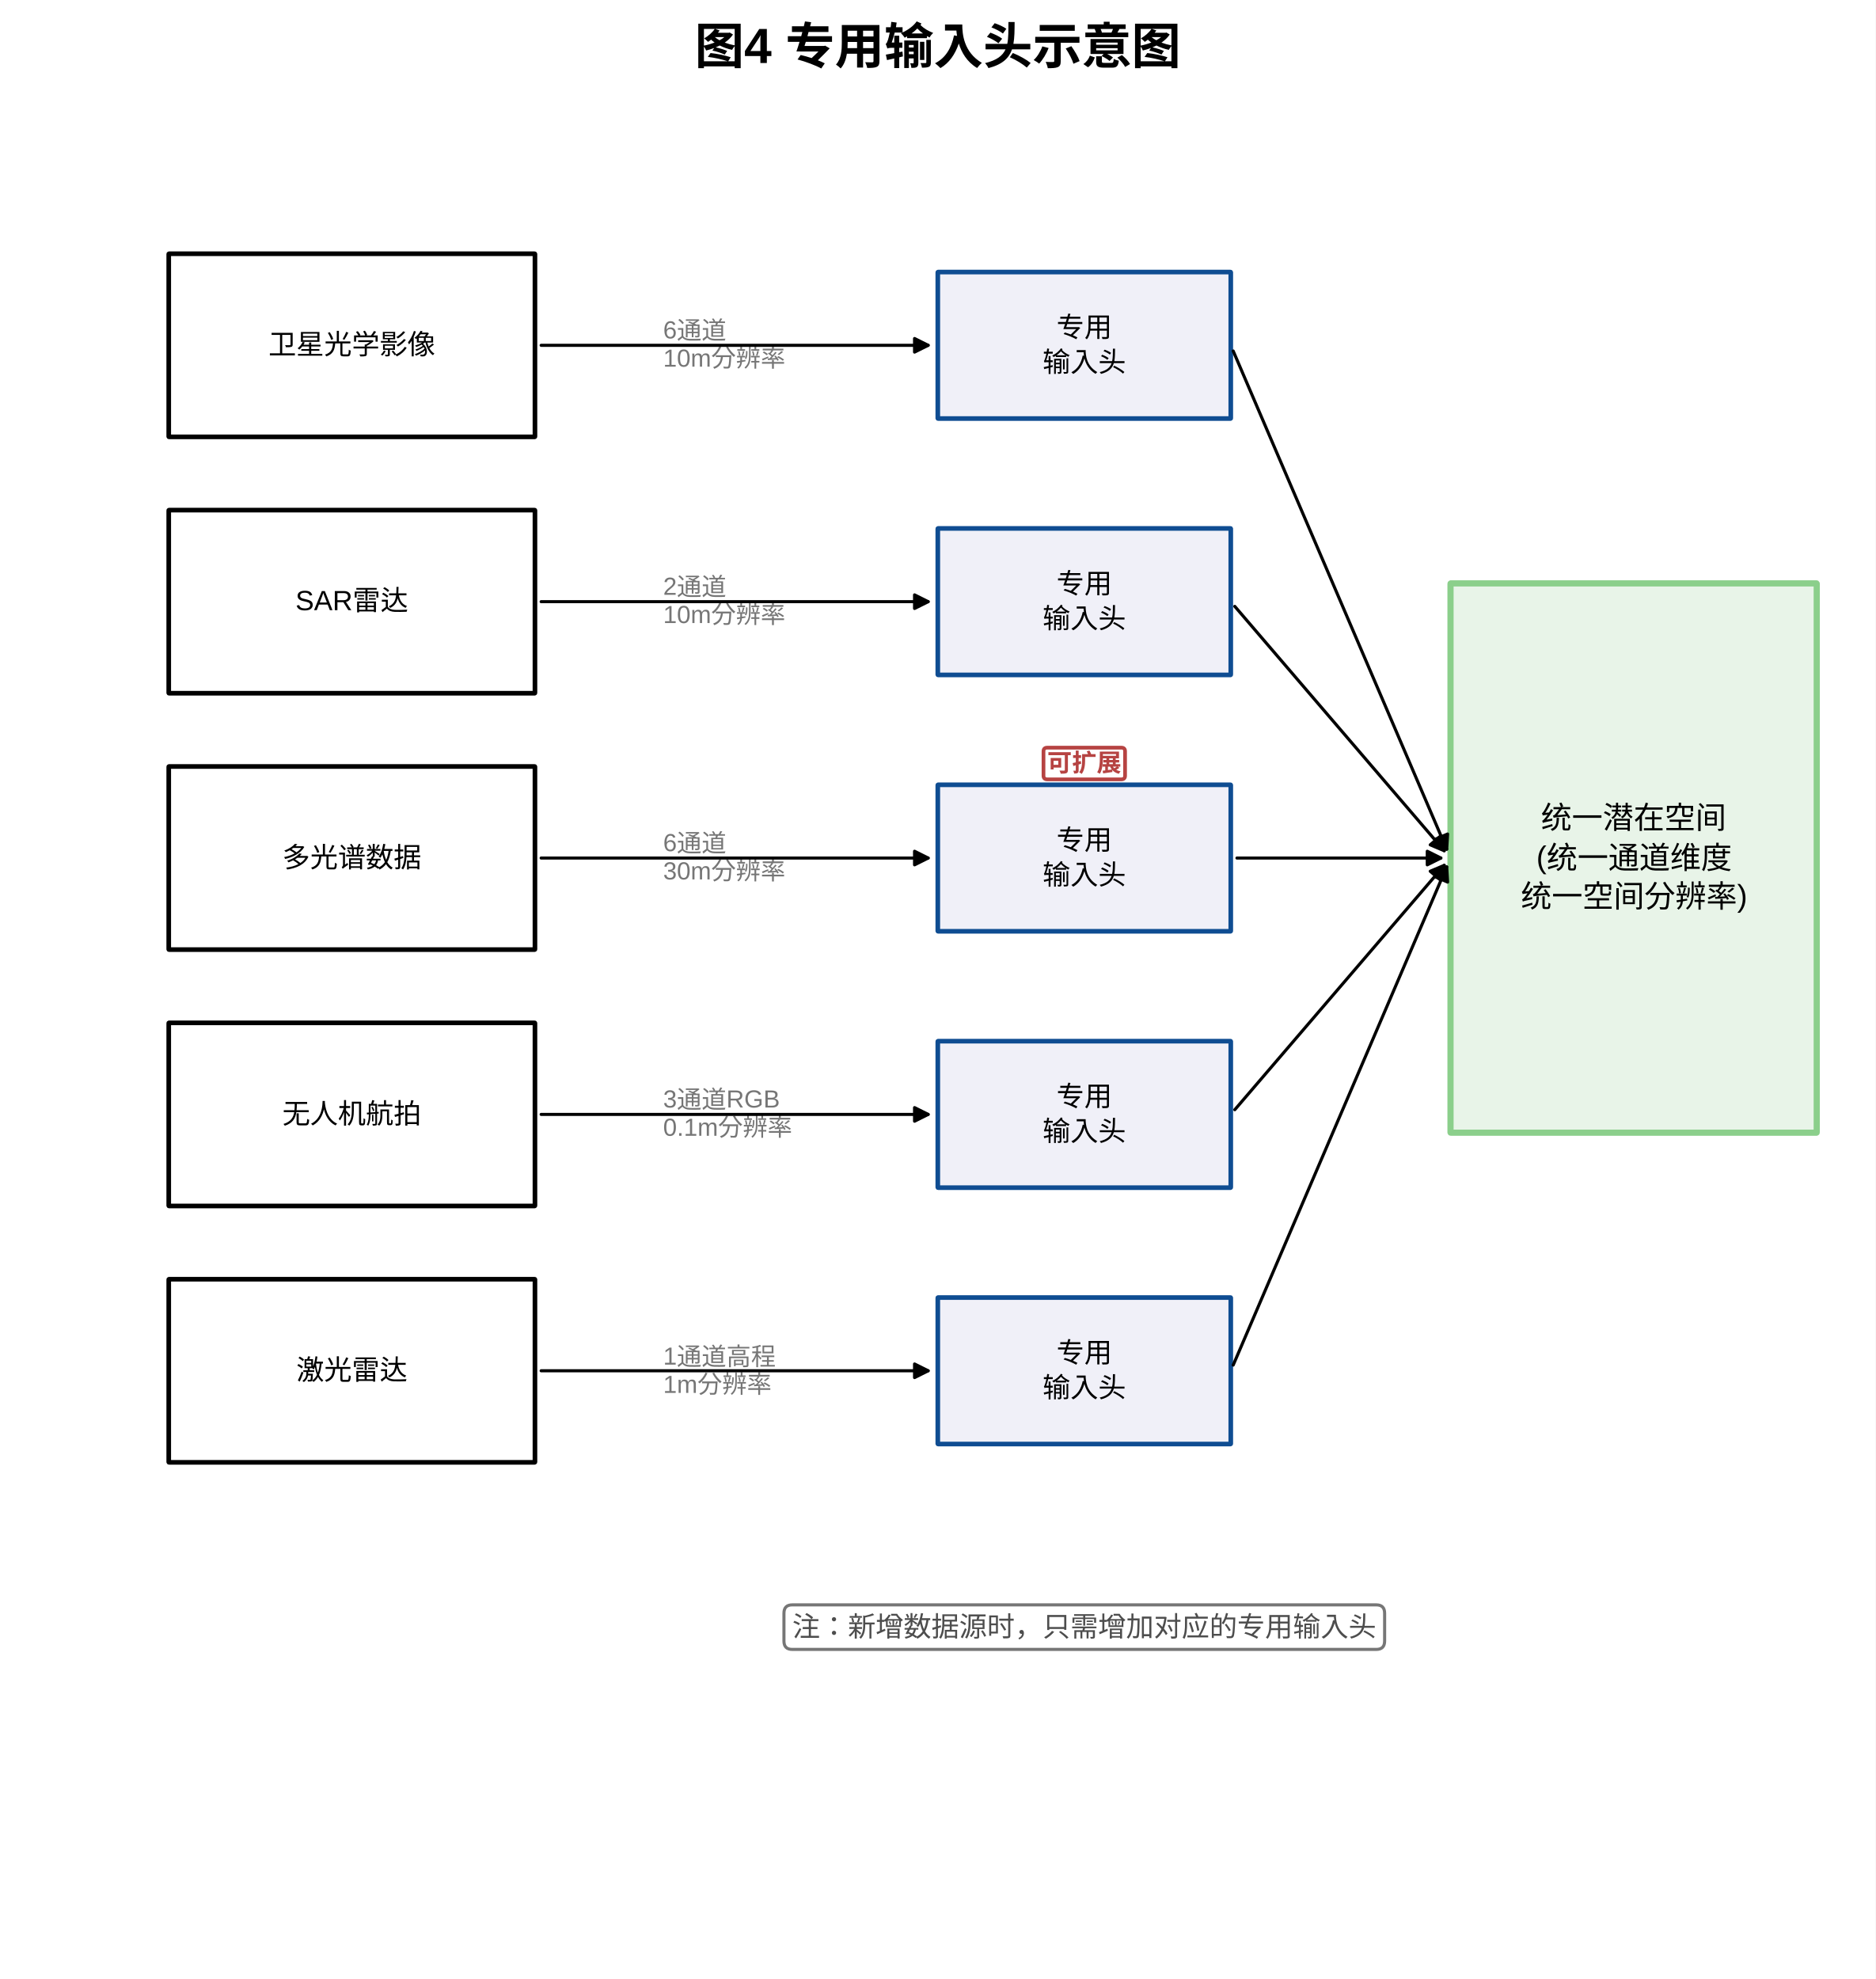
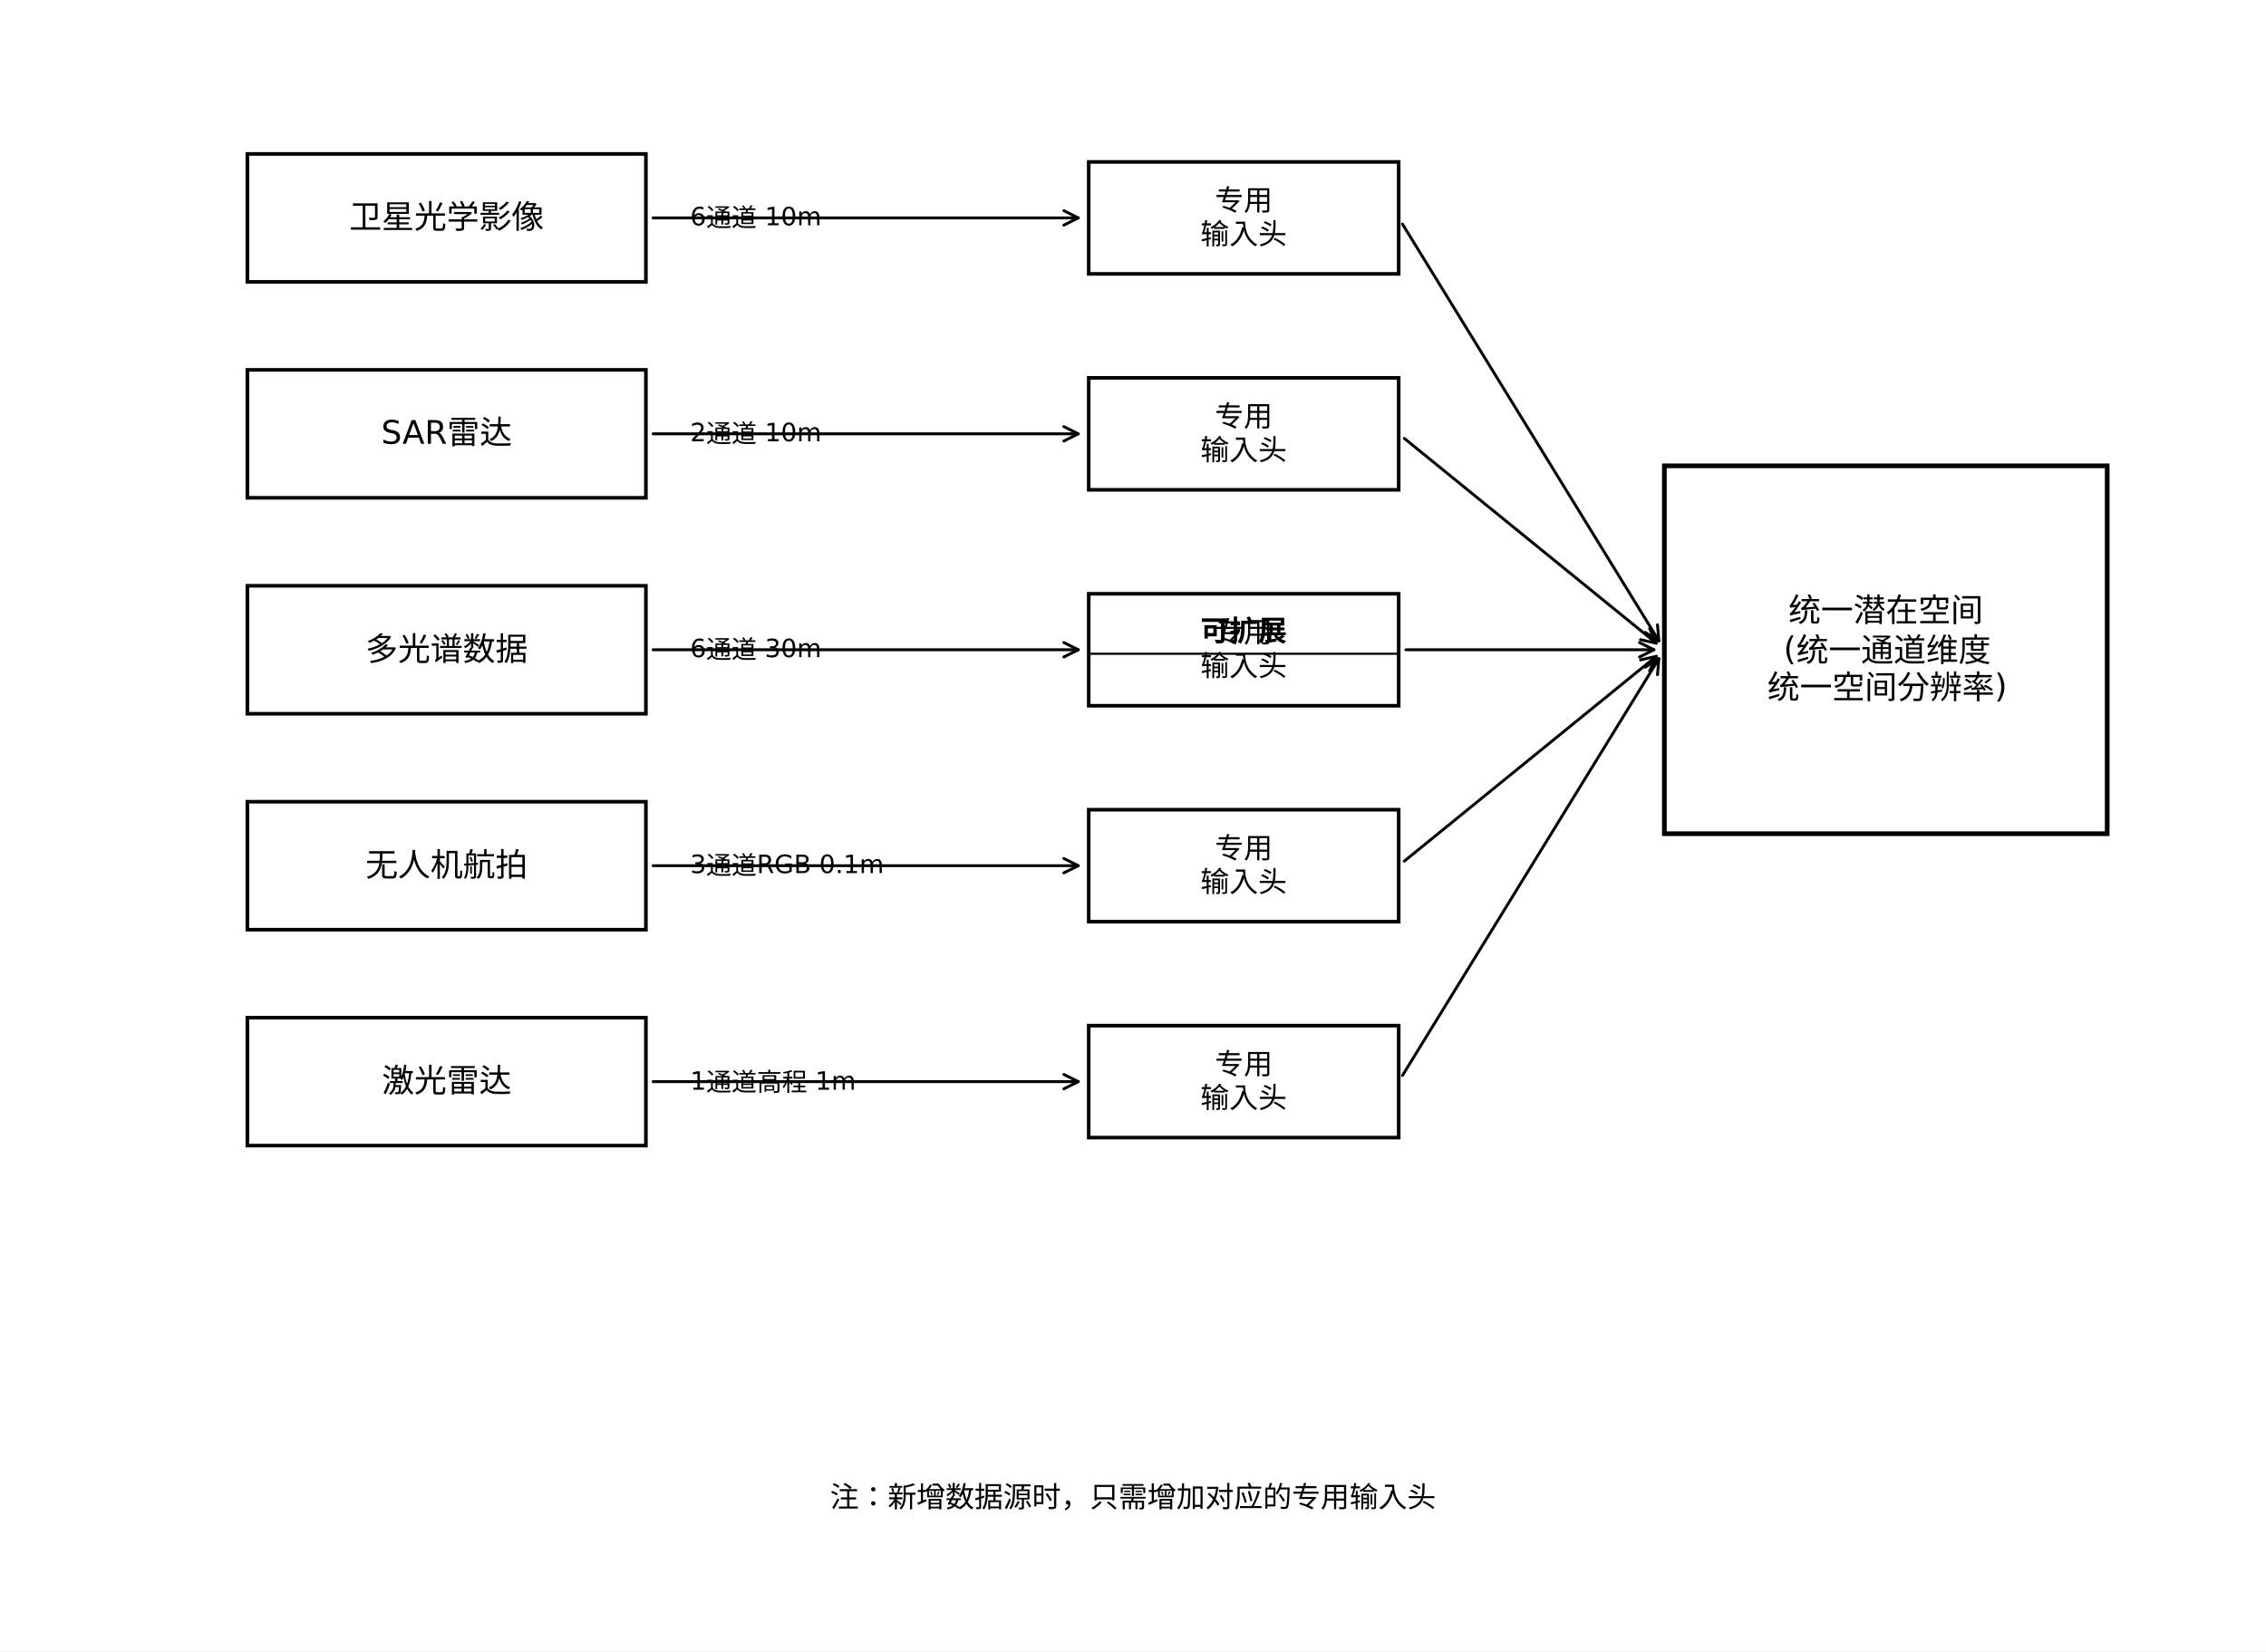
- <svg xmlns="http://www.w3.org/2000/svg" width="607.013pt" height="640.447pt" viewBox="0 0 607.013 640.447" version="1.1">
+ <svg xmlns="http://www.w3.org/2000/svg" width="628.2pt" height="457.92pt" viewBox="0 0 628.2 457.92" version="1.1">
  <defs>
    <style type="text/css">*{stroke-linejoin: round; stroke-linecap: butt}</style>
  </defs>
  <g id="figure_1">
    <g id="patch_1">
-       <path d="M 0 640.447  L 607.013 640.447  L 607.013 0  L 0 0  z " style="fill: #ffffff" />
+       <path d="M 0 457.92  L 628.2 457.92  L 628.2 0  L 0 0  z " style="fill: #ffffff" />
    </g>
    <g id="axes_1">
      <g id="patch_2">
-         <path d="M 54.728 141.379  L 173.013 141.379  Q 173.131 141.379 173.131 141.261  L 173.131 82.236  Q 173.131 82.118 173.013 82.118  L 54.728 82.118  Q 54.609 82.118 54.609 82.236  L 54.609 141.261  Q 54.609 141.379 54.728 141.379  z " clip-path="url(#pe20dd9496b)" style="fill: #ffffff; stroke: #000000; stroke-width: 1.5; stroke-linejoin: miter" />
+         <path d="M 68.58 78.163  L 179.064 78.163  L 179.064 42.682  L 68.58 42.682  L 68.58 78.163  z " clip-path="url(#pcf954b5231)" style="fill: none; stroke: #000000; stroke-linejoin: miter" />
      </g>
      <g id="patch_3">
-         <path d="M 54.728 224.345  L 173.013 224.345  Q 173.131 224.345 173.131 224.226  L 173.131 165.202  Q 173.131 165.084 173.013 165.084  L 54.728 165.084  Q 54.609 165.084 54.609 165.202  L 54.609 224.226  Q 54.609 224.345 54.728 224.345  z " clip-path="url(#pe20dd9496b)" style="fill: #ffffff; stroke: #000000; stroke-width: 1.5; stroke-linejoin: miter" />
+         <path d="M 68.58 138.038  L 179.064 138.038  L 179.064 102.557  L 68.58 102.557  L 68.58 138.038  z " clip-path="url(#pcf954b5231)" style="fill: none; stroke: #000000; stroke-linejoin: miter" />
      </g>
      <g id="patch_4">
-         <path d="M 54.728 307.311  L 173.013 307.311  Q 173.131 307.311 173.131 307.192  L 173.131 248.168  Q 173.131 248.049 173.013 248.049  L 54.728 248.049  Q 54.609 248.049 54.609 248.168  L 54.609 307.192  Q 54.609 307.311 54.728 307.311  z " clip-path="url(#pe20dd9496b)" style="fill: #ffffff; stroke: #000000; stroke-width: 1.5; stroke-linejoin: miter" />
+         <path d="M 68.58 197.914  L 179.064 197.914  L 179.064 162.432  L 68.58 162.432  L 68.58 197.914  z " clip-path="url(#pcf954b5231)" style="fill: none; stroke: #000000; stroke-linejoin: miter" />
      </g>
      <g id="patch_5">
-         <path d="M 54.728 390.276  L 173.013 390.276  Q 173.131 390.276 173.131 390.158  L 173.131 331.134  Q 173.131 331.015 173.013 331.015  L 54.728 331.015  Q 54.609 331.015 54.609 331.134  L 54.609 390.158  Q 54.609 390.276 54.728 390.276  z " clip-path="url(#pe20dd9496b)" style="fill: #ffffff; stroke: #000000; stroke-width: 1.5; stroke-linejoin: miter" />
+         <path d="M 68.58 257.789  L 179.064 257.789  L 179.064 222.307  L 68.58 222.307  L 68.58 257.789  z " clip-path="url(#pcf954b5231)" style="fill: none; stroke: #000000; stroke-linejoin: miter" />
      </g>
      <g id="patch_6">
-         <path d="M 54.728 473.242  L 173.013 473.242  Q 173.131 473.242 173.131 473.124  L 173.131 414.099  Q 173.131 413.981 173.013 413.981  L 54.728 413.981  Q 54.609 413.981 54.609 414.099  L 54.609 473.124  Q 54.609 473.242 54.728 473.242  z " clip-path="url(#pe20dd9496b)" style="fill: #ffffff; stroke: #000000; stroke-width: 1.5; stroke-linejoin: miter" />
+         <path d="M 68.58 317.664  L 179.064 317.664  L 179.064 282.182  L 68.58 282.182  L 68.58 317.664  z " clip-path="url(#pcf954b5231)" style="fill: none; stroke: #000000; stroke-linejoin: miter" />
      </g>
      <g id="patch_7">
-         <path d="M 303.625 135.453  L 398.206 135.453  Q 398.324 135.453 398.324 135.334  L 398.324 88.163  Q 398.324 88.044 398.206 88.044  L 303.625 88.044  Q 303.506 88.044 303.506 88.163  L 303.506 135.334  Q 303.506 135.453 303.625 135.453  z " clip-path="url(#pe20dd9496b)" style="fill: #f0f0f8; stroke: #0f4d92; stroke-width: 1.5; stroke-linejoin: miter" />
+         <path d="M 301.824 75.946  L 387.756 75.946  L 387.756 44.899  L 301.824 44.899  L 301.824 75.946  z " clip-path="url(#pcf954b5231)" style="fill: none; stroke: #000000; stroke-linejoin: miter" />
      </g>
      <g id="patch_8">
-         <path d="M 303.625 218.419  L 398.206 218.419  Q 398.324 218.419 398.324 218.3  L 398.324 171.128  Q 398.324 171.01 398.206 171.01  L 303.625 171.01  Q 303.506 171.01 303.506 171.128  L 303.506 218.3  Q 303.506 218.419 303.625 218.419  z " clip-path="url(#pe20dd9496b)" style="fill: #f0f0f8; stroke: #0f4d92; stroke-width: 1.5; stroke-linejoin: miter" />
+         <path d="M 301.824 135.821  L 387.756 135.821  L 387.756 104.774  L 301.824 104.774  L 301.824 135.821  z " clip-path="url(#pcf954b5231)" style="fill: none; stroke: #000000; stroke-linejoin: miter" />
      </g>
      <g id="patch_9">
-         <path d="M 303.625 301.385  L 398.206 301.385  Q 398.324 301.385 398.324 301.266  L 398.324 254.094  Q 398.324 253.976 398.206 253.976  L 303.625 253.976  Q 303.506 253.976 303.506 254.094  L 303.506 301.266  Q 303.506 301.385 303.625 301.385  z " clip-path="url(#pe20dd9496b)" style="fill: #f0f0f8; stroke: #0f4d92; stroke-width: 1.5; stroke-linejoin: miter" />
+         <path d="M 301.824 195.696  L 387.756 195.696  L 387.756 164.65  L 301.824 164.65  L 301.824 195.696  z " clip-path="url(#pcf954b5231)" style="fill: none; stroke: #000000; stroke-linejoin: miter" />
      </g>
      <g id="patch_10">
-         <path d="M 303.625 384.35  L 398.206 384.35  Q 398.324 384.35 398.324 384.232  L 398.324 337.06  Q 398.324 336.941 398.206 336.941  L 303.625 336.941  Q 303.506 336.941 303.506 337.06  L 303.506 384.232  Q 303.506 384.35 303.625 384.35  z " clip-path="url(#pe20dd9496b)" style="fill: #f0f0f8; stroke: #0f4d92; stroke-width: 1.5; stroke-linejoin: miter" />
+         <path d="M 301.824 255.571  L 387.756 255.571  L 387.756 224.525  L 301.824 224.525  L 301.824 255.571  z " clip-path="url(#pcf954b5231)" style="fill: none; stroke: #000000; stroke-linejoin: miter" />
      </g>
      <g id="patch_11">
-         <path d="M 303.625 467.316  L 398.206 467.316  Q 398.324 467.316 398.324 467.197  L 398.324 420.026  Q 398.324 419.907 398.206 419.907  L 303.625 419.907  Q 303.506 419.907 303.506 420.026  L 303.506 467.197  Q 303.506 467.316 303.625 467.316  z " clip-path="url(#pe20dd9496b)" style="fill: #f0f0f8; stroke: #0f4d92; stroke-width: 1.5; stroke-linejoin: miter" />
+         <path d="M 301.824 315.446  L 387.756 315.446  L 387.756 284.4  L 301.824 284.4  L 301.824 315.446  z " clip-path="url(#pcf954b5231)" style="fill: none; stroke: #000000; stroke-linejoin: miter" />
+       </g>
+       <g id="line2d_1">
+         <path d="M 301.824 181.282  L 387.756 181.282  " clip-path="url(#pcf954b5231)" style="fill: none; stroke: #000000; stroke-width: 0.6; stroke-linecap: square" />
      </g>
      <g id="patch_12">
-         <path d="M 469.556 366.572  L 587.842 366.572  Q 587.96 366.572 587.96 366.453  L 587.96 188.907  Q 587.96 188.788 587.842 188.788  L 469.556 188.788  Q 469.438 188.788 469.438 188.907  L 469.438 366.453  Q 469.438 366.572 469.556 366.572  z " clip-path="url(#pe20dd9496b)" style="fill: #e8f4e8; stroke: #8bcf8b; stroke-width: 2; stroke-linejoin: miter" />
+         <path d="M 461.412 129.168  L 584.172 129.168  L 584.172 231.178  L 461.412 231.178  L 461.412 129.168  z " clip-path="url(#pcf954b5231)" style="fill: none; stroke: #000000; stroke-width: 1.3; stroke-linejoin: miter" />
      </g>
      <g id="text_1">
-         <text style="font-size: 9px; font-family: 'WenQuanYi Zen Hei', 'Arial', 'DejaVu Sans', 'Liberation Sans', sans-serif; text-anchor: middle" x="113.87" y="114.621" transform="rotate(-0 113.8702 114.6215)">卫星光学影像</text>
+         <text style="font-size: 9px; font-family: 'WenQuanYi Zen Hei', 'DejaVu Sans', sans-serif; text-anchor: middle" x="123.822" y="63.295" transform="rotate(-0 123.822 63.29537)">卫星光学影像</text>
      </g>
      <g id="text_2">
-         <text style="font-size: 8px; font-family: 'WenQuanYi Zen Hei', 'Arial', 'DejaVu Sans', 'Liberation Sans', sans-serif; fill: #767676" transform="translate(214.6144 109.522)">6通道</text>
-         <text style="font-size: 8px; font-family: 'WenQuanYi Zen Hei', 'Arial', 'DejaVu Sans', 'Liberation Sans', sans-serif; fill: #767676" transform="translate(214.6144 118.6688)">10m分辨率</text>
+         <text style="font-size: 7px; font-family: 'WenQuanYi Zen Hei', 'DejaVu Sans', sans-serif; text-anchor: start" x="191.34" y="62.476" transform="rotate(-0 191.34 62.47592)">6通道 10m</text>
      </g>
      <g id="text_3">
-         <text style="font-size: 9px; font-family: 'WenQuanYi Zen Hei', 'Arial', 'DejaVu Sans', 'Liberation Sans', sans-serif; text-anchor: middle" x="113.87" y="197.461" transform="rotate(-0 113.8702 197.4607)">SAR雷达</text>
+         <text style="font-size: 9px; font-family: 'WenQuanYi Zen Hei', 'DejaVu Sans', sans-serif; text-anchor: middle" x="123.822" y="123.044" transform="rotate(-0 123.822 123.044)">SAR雷达</text>
      </g>
      <g id="text_4">
-         <text style="font-size: 8px; font-family: 'WenQuanYi Zen Hei', 'Arial', 'DejaVu Sans', 'Liberation Sans', sans-serif; fill: #767676" transform="translate(214.6144 192.4878)">2通道</text>
-         <text style="font-size: 8px; font-family: 'WenQuanYi Zen Hei', 'Arial', 'DejaVu Sans', 'Liberation Sans', sans-serif; fill: #767676" transform="translate(214.6144 201.6345)">10m分辨率</text>
+         <text style="font-size: 7px; font-family: 'WenQuanYi Zen Hei', 'DejaVu Sans', sans-serif; text-anchor: start" x="191.34" y="122.351" transform="rotate(-0 191.34 122.3511)">2通道 10m</text>
      </g>
      <g id="text_5">
-         <text style="font-size: 9px; font-family: 'WenQuanYi Zen Hei', 'Arial', 'DejaVu Sans', 'Liberation Sans', sans-serif; text-anchor: middle" x="113.87" y="280.655" transform="rotate(-0 113.8702 280.6549)">多光谱数据</text>
+         <text style="font-size: 9px; font-family: 'WenQuanYi Zen Hei', 'DejaVu Sans', sans-serif; text-anchor: middle" x="123.822" y="183.148" transform="rotate(-0 123.822 183.1477)">多光谱数据</text>
      </g>
      <g id="text_6">
-         <text style="font-size: 8px; font-family: 'WenQuanYi Zen Hei', 'Arial', 'DejaVu Sans', 'Liberation Sans', sans-serif; fill: #767676" transform="translate(214.6144 275.4535)">6通道</text>
-         <text style="font-size: 8px; font-family: 'WenQuanYi Zen Hei', 'Arial', 'DejaVu Sans', 'Liberation Sans', sans-serif; fill: #767676" transform="translate(214.6144 284.6003)">30m分辨率</text>
+         <text style="font-size: 7px; font-family: 'WenQuanYi Zen Hei', 'DejaVu Sans', sans-serif; text-anchor: start" x="191.34" y="182.226" transform="rotate(-0 191.34 182.2263)">6通道 30m</text>
      </g>
      <g id="text_7">
-         <text style="font-size: 9px; font-family: 'WenQuanYi Zen Hei', 'Arial', 'DejaVu Sans', 'Liberation Sans', sans-serif; text-anchor: middle" x="113.87" y="363.572" transform="rotate(-0 113.8702 363.5722)">无人机航拍</text>
+         <text style="font-size: 9px; font-family: 'WenQuanYi Zen Hei', 'DejaVu Sans', sans-serif; text-anchor: middle" x="123.822" y="242.974" transform="rotate(-0 123.822 242.9744)">无人机航拍</text>
      </g>
      <g id="text_8">
-         <text style="font-size: 8px; font-family: 'WenQuanYi Zen Hei', 'Arial', 'DejaVu Sans', 'Liberation Sans', sans-serif; fill: #767676" transform="translate(214.6144 358.4192)">3通道RGB</text>
-         <text style="font-size: 8px; font-family: 'WenQuanYi Zen Hei', 'Arial', 'DejaVu Sans', 'Liberation Sans', sans-serif; fill: #767676" transform="translate(214.6144 367.566)">0.1m分辨率</text>
+         <text style="font-size: 7px; font-family: 'WenQuanYi Zen Hei', 'DejaVu Sans', sans-serif; text-anchor: start" x="191.34" y="242.102" transform="rotate(-0 191.34 242.1015)">3通道RGB 0.1m</text>
      </g>
      <g id="text_9">
-         <text style="font-size: 9px; font-family: 'WenQuanYi Zen Hei', 'Arial', 'DejaVu Sans', 'Liberation Sans', sans-serif; text-anchor: middle" x="113.87" y="446.489" transform="rotate(-0 113.8702 446.4894)">激光雷达</text>
+         <text style="font-size: 9px; font-family: 'WenQuanYi Zen Hei', 'DejaVu Sans', sans-serif; text-anchor: middle" x="123.822" y="302.801" transform="rotate(-0 123.822 302.8011)">激光雷达</text>
      </g>
      <g id="text_10">
-         <text style="font-size: 8px; font-family: 'WenQuanYi Zen Hei', 'Arial', 'DejaVu Sans', 'Liberation Sans', sans-serif; fill: #767676" transform="translate(214.6144 441.62)">1通道高程</text>
-         <text style="font-size: 8px; font-family: 'WenQuanYi Zen Hei', 'Arial', 'DejaVu Sans', 'Liberation Sans', sans-serif; fill: #767676" transform="translate(214.6144 450.7668)">1m分辨率</text>
+         <text style="font-size: 7px; font-family: 'WenQuanYi Zen Hei', 'DejaVu Sans', sans-serif; text-anchor: start" x="191.34" y="302.182" transform="rotate(-0 191.34 302.1823)">1通道高程 1m</text>
      </g>
      <g id="text_11">
-         <text style="font-size: 9px; font-family: 'WenQuanYi Zen Hei', 'Arial', 'DejaVu Sans', 'Liberation Sans', sans-serif" transform="translate(341.9153 109.0479)">专用</text>
-         <text style="font-size: 9px; font-family: 'WenQuanYi Zen Hei', 'Arial', 'DejaVu Sans', 'Liberation Sans', sans-serif" transform="translate(337.4153 120.3104)">输入头</text>
+         <text style="font-size: 8px; font-family: 'WenQuanYi Zen Hei', 'DejaVu Sans', sans-serif" transform="translate(336.79 58.35578)">专用</text>
+         <text style="font-size: 8px; font-family: 'WenQuanYi Zen Hei', 'DejaVu Sans', sans-serif" transform="translate(332.79 67.69903)">输入头</text>
      </g>
      <g id="text_12">
-         <text style="font-size: 9px; font-family: 'WenQuanYi Zen Hei', 'Arial', 'DejaVu Sans', 'Liberation Sans', sans-serif" transform="translate(341.9153 192.0136)">专用</text>
-         <text style="font-size: 9px; font-family: 'WenQuanYi Zen Hei', 'Arial', 'DejaVu Sans', 'Liberation Sans', sans-serif" transform="translate(337.4153 203.2761)">输入头</text>
+         <text style="font-size: 8px; font-family: 'WenQuanYi Zen Hei', 'DejaVu Sans', sans-serif" transform="translate(336.79 118.231)">专用</text>
+         <text style="font-size: 8px; font-family: 'WenQuanYi Zen Hei', 'DejaVu Sans', sans-serif" transform="translate(332.79 127.5742)">输入头</text>
      </g>
      <g id="text_13">
-         <text style="font-size: 9px; font-family: 'WenQuanYi Zen Hei', 'Arial', 'DejaVu Sans', 'Liberation Sans', sans-serif" transform="translate(341.9153 274.9794)">专用</text>
-         <text style="font-size: 9px; font-family: 'WenQuanYi Zen Hei', 'Arial', 'DejaVu Sans', 'Liberation Sans', sans-serif" transform="translate(337.4153 286.2419)">输入头</text>
+         <text style="font-size: 8px; font-family: 'WenQuanYi Zen Hei', 'DejaVu Sans', sans-serif" transform="translate(336.79 178.1062)">专用</text>
+         <text style="font-size: 8px; font-family: 'WenQuanYi Zen Hei', 'DejaVu Sans', sans-serif" transform="translate(332.79 187.4494)">输入头</text>
      </g>
      <g id="text_14">
-         <text style="font-size: 9px; font-family: 'WenQuanYi Zen Hei', 'Arial', 'DejaVu Sans', 'Liberation Sans', sans-serif" transform="translate(341.9153 357.9451)">专用</text>
-         <text style="font-size: 9px; font-family: 'WenQuanYi Zen Hei', 'Arial', 'DejaVu Sans', 'Liberation Sans', sans-serif" transform="translate(337.4153 369.2076)">输入头</text>
+         <text style="font-size: 8px; font-family: 'WenQuanYi Zen Hei', 'DejaVu Sans', sans-serif" transform="translate(336.79 237.9814)">专用</text>
+         <text style="font-size: 8px; font-family: 'WenQuanYi Zen Hei', 'DejaVu Sans', sans-serif" transform="translate(332.79 247.3246)">输入头</text>
      </g>
      <g id="text_15">
-         <text style="font-size: 9px; font-family: 'WenQuanYi Zen Hei', 'Arial', 'DejaVu Sans', 'Liberation Sans', sans-serif" transform="translate(341.9153 440.9109)">专用</text>
-         <text style="font-size: 9px; font-family: 'WenQuanYi Zen Hei', 'Arial', 'DejaVu Sans', 'Liberation Sans', sans-serif" transform="translate(337.4153 452.1734)">输入头</text>
+         <text style="font-size: 8px; font-family: 'WenQuanYi Zen Hei', 'DejaVu Sans', sans-serif" transform="translate(336.79 297.8566)">专用</text>
+         <text style="font-size: 8px; font-family: 'WenQuanYi Zen Hei', 'DejaVu Sans', sans-serif" transform="translate(332.79 307.1998)">输入头</text>
      </g>
      <g id="text_16">
-         <g id="patch_13">
-           <path d="M 338.915 252.212  L 362.915 252.212  Q 364.115 252.212 364.115 251.012  L 364.115 243.16  Q 364.115 241.96 362.915 241.96  L 338.915 241.96  Q 337.715 241.96 337.715 243.16  L 337.715 251.012  Q 337.715 252.212 338.915 252.212  z " style="fill: #ffffff; stroke: #b64342; stroke-width: 1.2; stroke-linejoin: miter" />
-         </g>
-         <text style="font-weight: 700; font-size: 8px; font-family: 'WenQuanYi Zen Hei', 'Arial', 'DejaVu Sans', 'Liberation Sans', sans-serif; text-anchor: middle; fill: #b64342" x="350.915" y="249.684" transform="rotate(-0 350.9153 249.6837)">可扩展</text>
+         <text style="font-weight: 700; font-size: 8px; font-family: 'WenQuanYi Zen Hei', 'DejaVu Sans', sans-serif; text-anchor: middle" x="344.79" y="177.735" transform="rotate(-0 344.79 177.7353)">可扩展</text>
      </g>
      <g id="text_17">
-         <text style="font-size: 10px; font-family: 'WenQuanYi Zen Hei', 'Arial', 'DejaVu Sans', 'Liberation Sans', sans-serif" transform="translate(498.699 268.1514)">统一潜在空间</text>
-         <text style="font-size: 10px; font-family: 'WenQuanYi Zen Hei', 'Arial', 'DejaVu Sans', 'Liberation Sans', sans-serif" transform="translate(497.1998 280.8441)">(统一通道维度</text>
-         <text style="font-size: 10px; font-family: 'WenQuanYi Zen Hei', 'Arial', 'DejaVu Sans', 'Liberation Sans', sans-serif" transform="translate(492.1998 293.5852)">统一空间分辨率)</text>
+         <text style="font-size: 9px; font-family: 'WenQuanYi Zen Hei', 'DejaVu Sans', sans-serif" transform="translate(495.792 172.3608)">统一潜在空间</text>
+         <text style="font-size: 9px; font-family: 'WenQuanYi Zen Hei', 'DejaVu Sans', sans-serif" transform="translate(494.4427 183.0205)">(统一通道维度</text>
+         <text style="font-size: 9px; font-family: 'WenQuanYi Zen Hei', 'DejaVu Sans', sans-serif" transform="translate(489.9427 193.7237)">统一空间分辨率)</text>
+       </g>
+       <g id="patch_13">
+         <path d="M 181.061 60.422  Q 240.442 60.422 298.928 60.422  " style="fill: none; stroke: #000000; stroke-width: 0.8; stroke-linecap: round" />
+         <path d="M 294.928 58.422  L 298.928 60.422  L 294.928 62.422  " style="fill: none; stroke: #000000; stroke-width: 0.8; stroke-linecap: round" />
      </g>
      <g id="patch_14">
-         <path d="M 175.133 111.749  Q 238.319 111.749 300.386 111.749  " style="fill: none; stroke: #000000; stroke-linecap: round" />
-         <path d="M 295.986 109.549  L 300.386 111.749  L 295.986 113.948  z " style="stroke: #000000; stroke-linecap: round" />
+         <path d="M 388.806 62.129  Q 424.585 120.299 459.895 177.707  " style="fill: none; stroke: #000000; stroke-width: 0.8; stroke-linecap: round" />
+         <path d="M 459.503 173.252  L 459.895 177.707  L 456.096 175.348  " style="fill: none; stroke: #000000; stroke-width: 0.8; stroke-linecap: round" />
      </g>
      <g id="patch_15">
-         <path d="M 175.133 194.714  Q 238.319 194.714 300.386 194.714  " style="fill: none; stroke: #000000; stroke-linecap: round" />
-         <path d="M 295.986 192.514  L 300.386 194.714  L 295.986 196.914  z " style="stroke: #000000; stroke-linecap: round" />
+         <path d="M 181.061 120.298  Q 240.442 120.298 298.928 120.298  " style="fill: none; stroke: #000000; stroke-width: 0.8; stroke-linecap: round" />
+         <path d="M 294.928 118.298  L 298.928 120.298  L 294.928 122.298  " style="fill: none; stroke: #000000; stroke-width: 0.8; stroke-linecap: round" />
      </g>
      <g id="patch_16">
-         <path d="M 175.133 277.68  Q 238.319 277.68 300.386 277.68  " style="fill: none; stroke: #000000; stroke-linecap: round" />
-         <path d="M 295.986 275.48  L 300.386 277.68  L 295.986 279.88  z " style="stroke: #000000; stroke-linecap: round" />
+         <path d="M 389.309 121.56  Q 424.585 150.236 459.167 178.348  " style="fill: none; stroke: #000000; stroke-width: 0.8; stroke-linecap: round" />
+         <path d="M 457.324 174.273  L 459.167 178.348  L 454.801 177.376  " style="fill: none; stroke: #000000; stroke-width: 0.8; stroke-linecap: round" />
      </g>
      <g id="patch_17">
-         <path d="M 175.133 360.646  Q 238.319 360.646 300.386 360.646  " style="fill: none; stroke: #000000; stroke-linecap: round" />
-         <path d="M 295.986 358.446  L 300.386 360.646  L 295.986 362.846  z " style="stroke: #000000; stroke-linecap: round" />
+         <path d="M 181.061 180.173  Q 240.442 180.173 298.928 180.173  " style="fill: none; stroke: #000000; stroke-width: 0.8; stroke-linecap: round" />
+         <path d="M 294.928 178.173  L 298.928 180.173  L 294.928 182.173  " style="fill: none; stroke: #000000; stroke-width: 0.8; stroke-linecap: round" />
      </g>
      <g id="patch_18">
-         <path d="M 175.133 443.611  Q 238.319 443.611 300.386 443.611  " style="fill: none; stroke: #000000; stroke-linecap: round" />
-         <path d="M 295.986 441.411  L 300.386 443.611  L 295.986 445.812  z " style="stroke: #000000; stroke-linecap: round" />
+         <path d="M 389.757 180.173  Q 424.585 180.173 458.519 180.173  " style="fill: none; stroke: #000000; stroke-width: 0.8; stroke-linecap: round" />
+         <path d="M 454.519 178.173  L 458.519 180.173  L 454.519 182.173  " style="fill: none; stroke: #000000; stroke-width: 0.8; stroke-linecap: round" />
      </g>
      <g id="patch_19">
-         <path d="M 399.113 113.589  Q 433.881 194.714 468.209 274.812  " style="fill: none; stroke: #000000; stroke-linecap: round" />
-         <path d="M 468.498 269.901  L 468.209 274.812  L 464.453 271.634  z " style="stroke: #000000; stroke-linecap: round" />
+         <path d="M 181.061 240.048  Q 240.442 240.048 298.928 240.048  " style="fill: none; stroke: #000000; stroke-width: 0.8; stroke-linecap: round" />
+         <path d="M 294.928 238.048  L 298.928 240.048  L 294.928 242.048  " style="fill: none; stroke: #000000; stroke-width: 0.8; stroke-linecap: round" />
      </g>
      <g id="patch_20">
-         <path d="M 399.624 196.231  Q 433.88 236.196 467.408 275.312  " style="fill: none; stroke: #000000; stroke-linecap: round" />
-         <path d="M 466.215 270.54  L 467.408 275.312  L 462.875 273.403  z " style="stroke: #000000; stroke-linecap: round" />
+         <path d="M 389.309 238.785  Q 424.585 210.11 459.167 181.998  " style="fill: none; stroke: #000000; stroke-width: 0.8; stroke-linecap: round" />
+         <path d="M 454.801 182.969  L 459.167 181.998  L 457.324 186.073  " style="fill: none; stroke: #000000; stroke-width: 0.8; stroke-linecap: round" />
      </g>
      <g id="patch_21">
-         <path d="M 400.325 277.68  Q 433.88 277.68 466.316 277.68  " style="fill: none; stroke: #000000; stroke-linecap: round" />
-         <path d="M 461.916 275.48  L 466.316 277.68  L 461.916 279.88  z " style="stroke: #000000; stroke-linecap: round" />
+         <path d="M 181.061 299.923  Q 240.442 299.923 298.928 299.923  " style="fill: none; stroke: #000000; stroke-width: 0.8; stroke-linecap: round" />
+         <path d="M 294.928 297.923  L 298.928 299.923  L 294.928 301.923  " style="fill: none; stroke: #000000; stroke-width: 0.8; stroke-linecap: round" />
      </g>
      <g id="patch_22">
-         <path d="M 399.624 359.129  Q 433.88 319.164 467.408 280.048  " style="fill: none; stroke: #000000; stroke-linecap: round" />
-         <path d="M 462.875 281.957  L 467.408 280.048  L 466.215 284.82  z " style="stroke: #000000; stroke-linecap: round" />
-       </g>
-       <g id="patch_23">
-         <path d="M 399.113 441.771  Q 433.881 360.646 468.209 280.548  " style="fill: none; stroke: #000000; stroke-linecap: round" />
-         <path d="M 464.453 283.726  L 468.209 280.548  L 468.498 285.459  z " style="stroke: #000000; stroke-linecap: round" />
+         <path d="M 388.806 298.217  Q 424.585 240.047 459.895 182.639  " style="fill: none; stroke: #000000; stroke-width: 0.8; stroke-linecap: round" />
+         <path d="M 456.096 184.998  L 459.895 182.639  L 459.503 187.094  " style="fill: none; stroke: #000000; stroke-width: 0.8; stroke-linecap: round" />
      </g>
      <g id="text_18">
-         <g id="patch_24">
-           <path d="M 256.415 533.786  L 445.415 533.786  Q 448.115 533.786 448.115 531.086  L 448.115 522.069  Q 448.115 519.369 445.415 519.369  L 256.415 519.369  Q 253.715 519.369 253.715 522.069  L 253.715 531.086  Q 253.715 533.786 256.415 533.786  z " style="fill: #ffffff; stroke: #767676; stroke-linejoin: miter" />
-         </g>
-         <text style="font-size: 9px; font-family: 'WenQuanYi Zen Hei', 'Arial', 'DejaVu Sans', 'Liberation Sans', sans-serif; text-anchor: middle; fill: #4d4d4d" x="350.915" y="529.591" transform="rotate(-0 350.9153 529.5908)">注：新增数据源时，只需增加对应的专用输入头</text>
-       </g>
-       <g id="text_19">
-         <text style="font-weight: 700; font-size: 16px; font-family: 'WenQuanYi Zen Hei', 'Arial', 'DejaVu Sans', 'Liberation Sans', sans-serif; text-anchor: middle" x="303.506" y="20.635" transform="rotate(-0 303.5063 20.635)">图4  专用输入头示意图</text>
+         <text style="font-size: 8px; font-family: 'WenQuanYi Zen Hei', 'DejaVu Sans', sans-serif; text-anchor: middle" x="314.1" y="417.917" transform="rotate(-0 314.1 417.9171)">注：新增数据源时，只需增加对应的专用输入头</text>
      </g>
    </g>
  </g>
  <defs>
-     <clipPath id="pe20dd9496b">
-       <rect x="7.2" y="40.635" width="592.612" height="592.612" />
+     <clipPath id="pcf954b5231">
+       <rect x="7.2" y="7.2" width="613.8" height="443.52" />
    </clipPath>
  </defs>
</svg>
